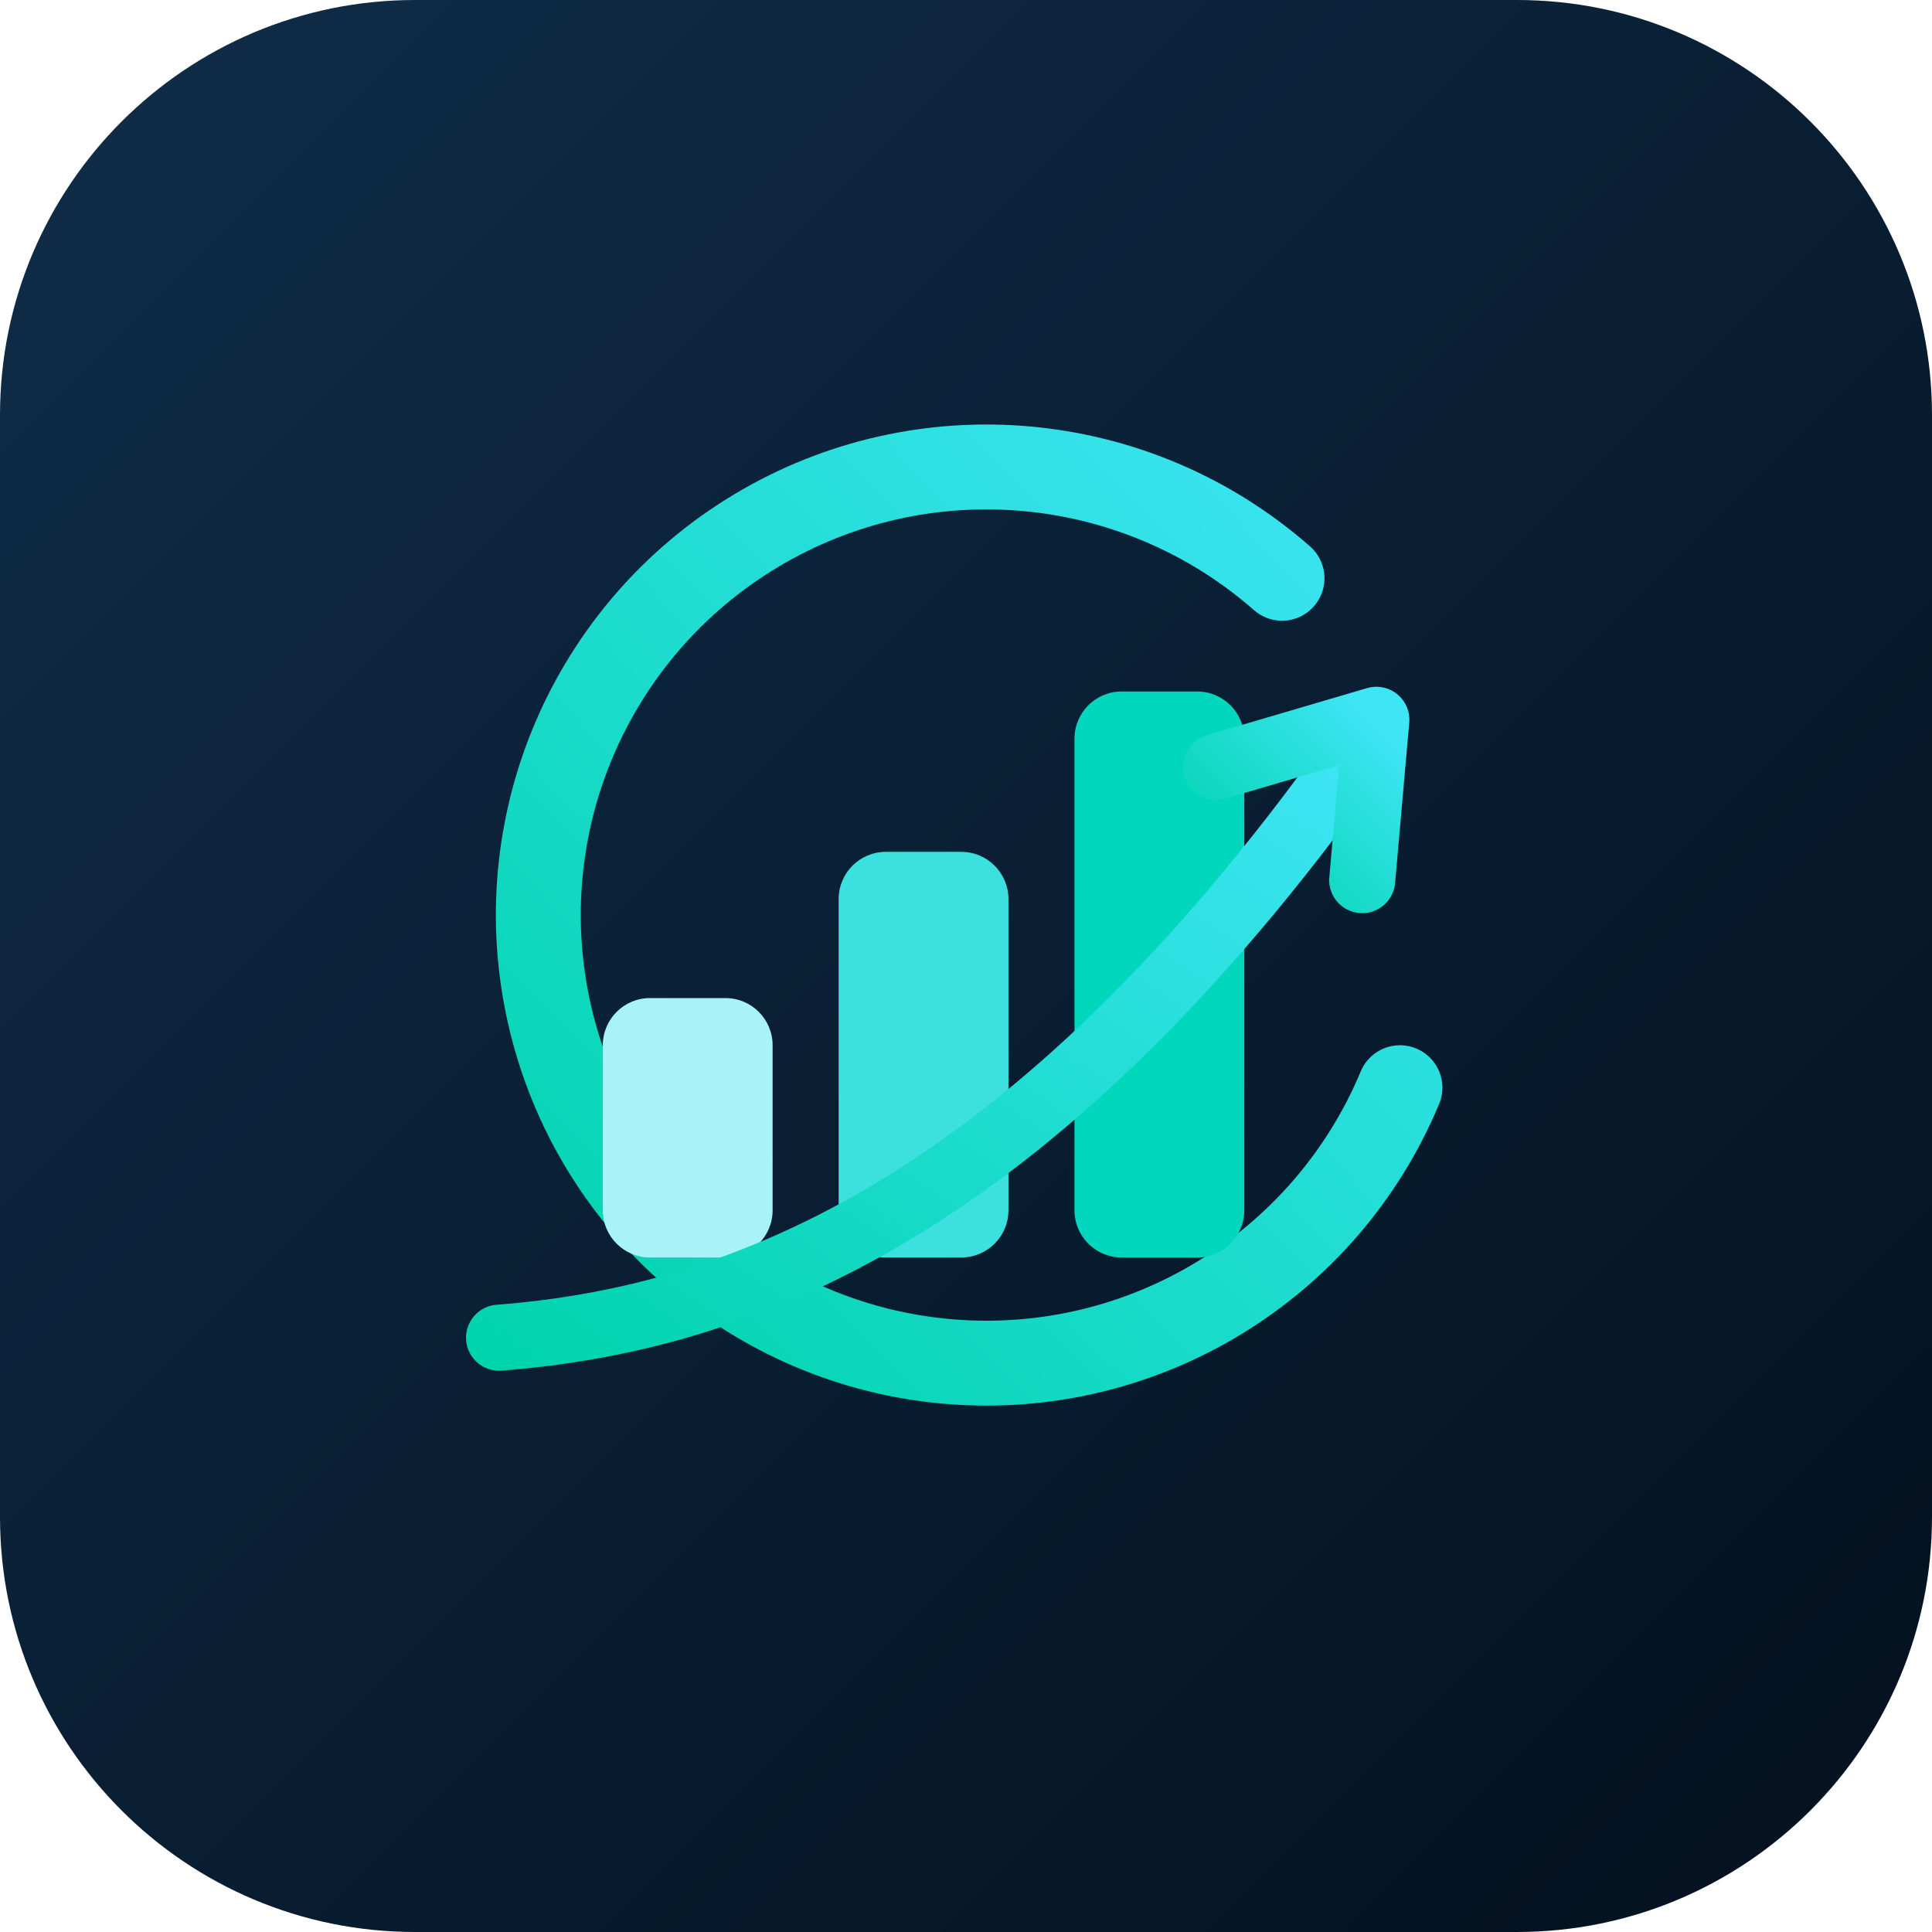
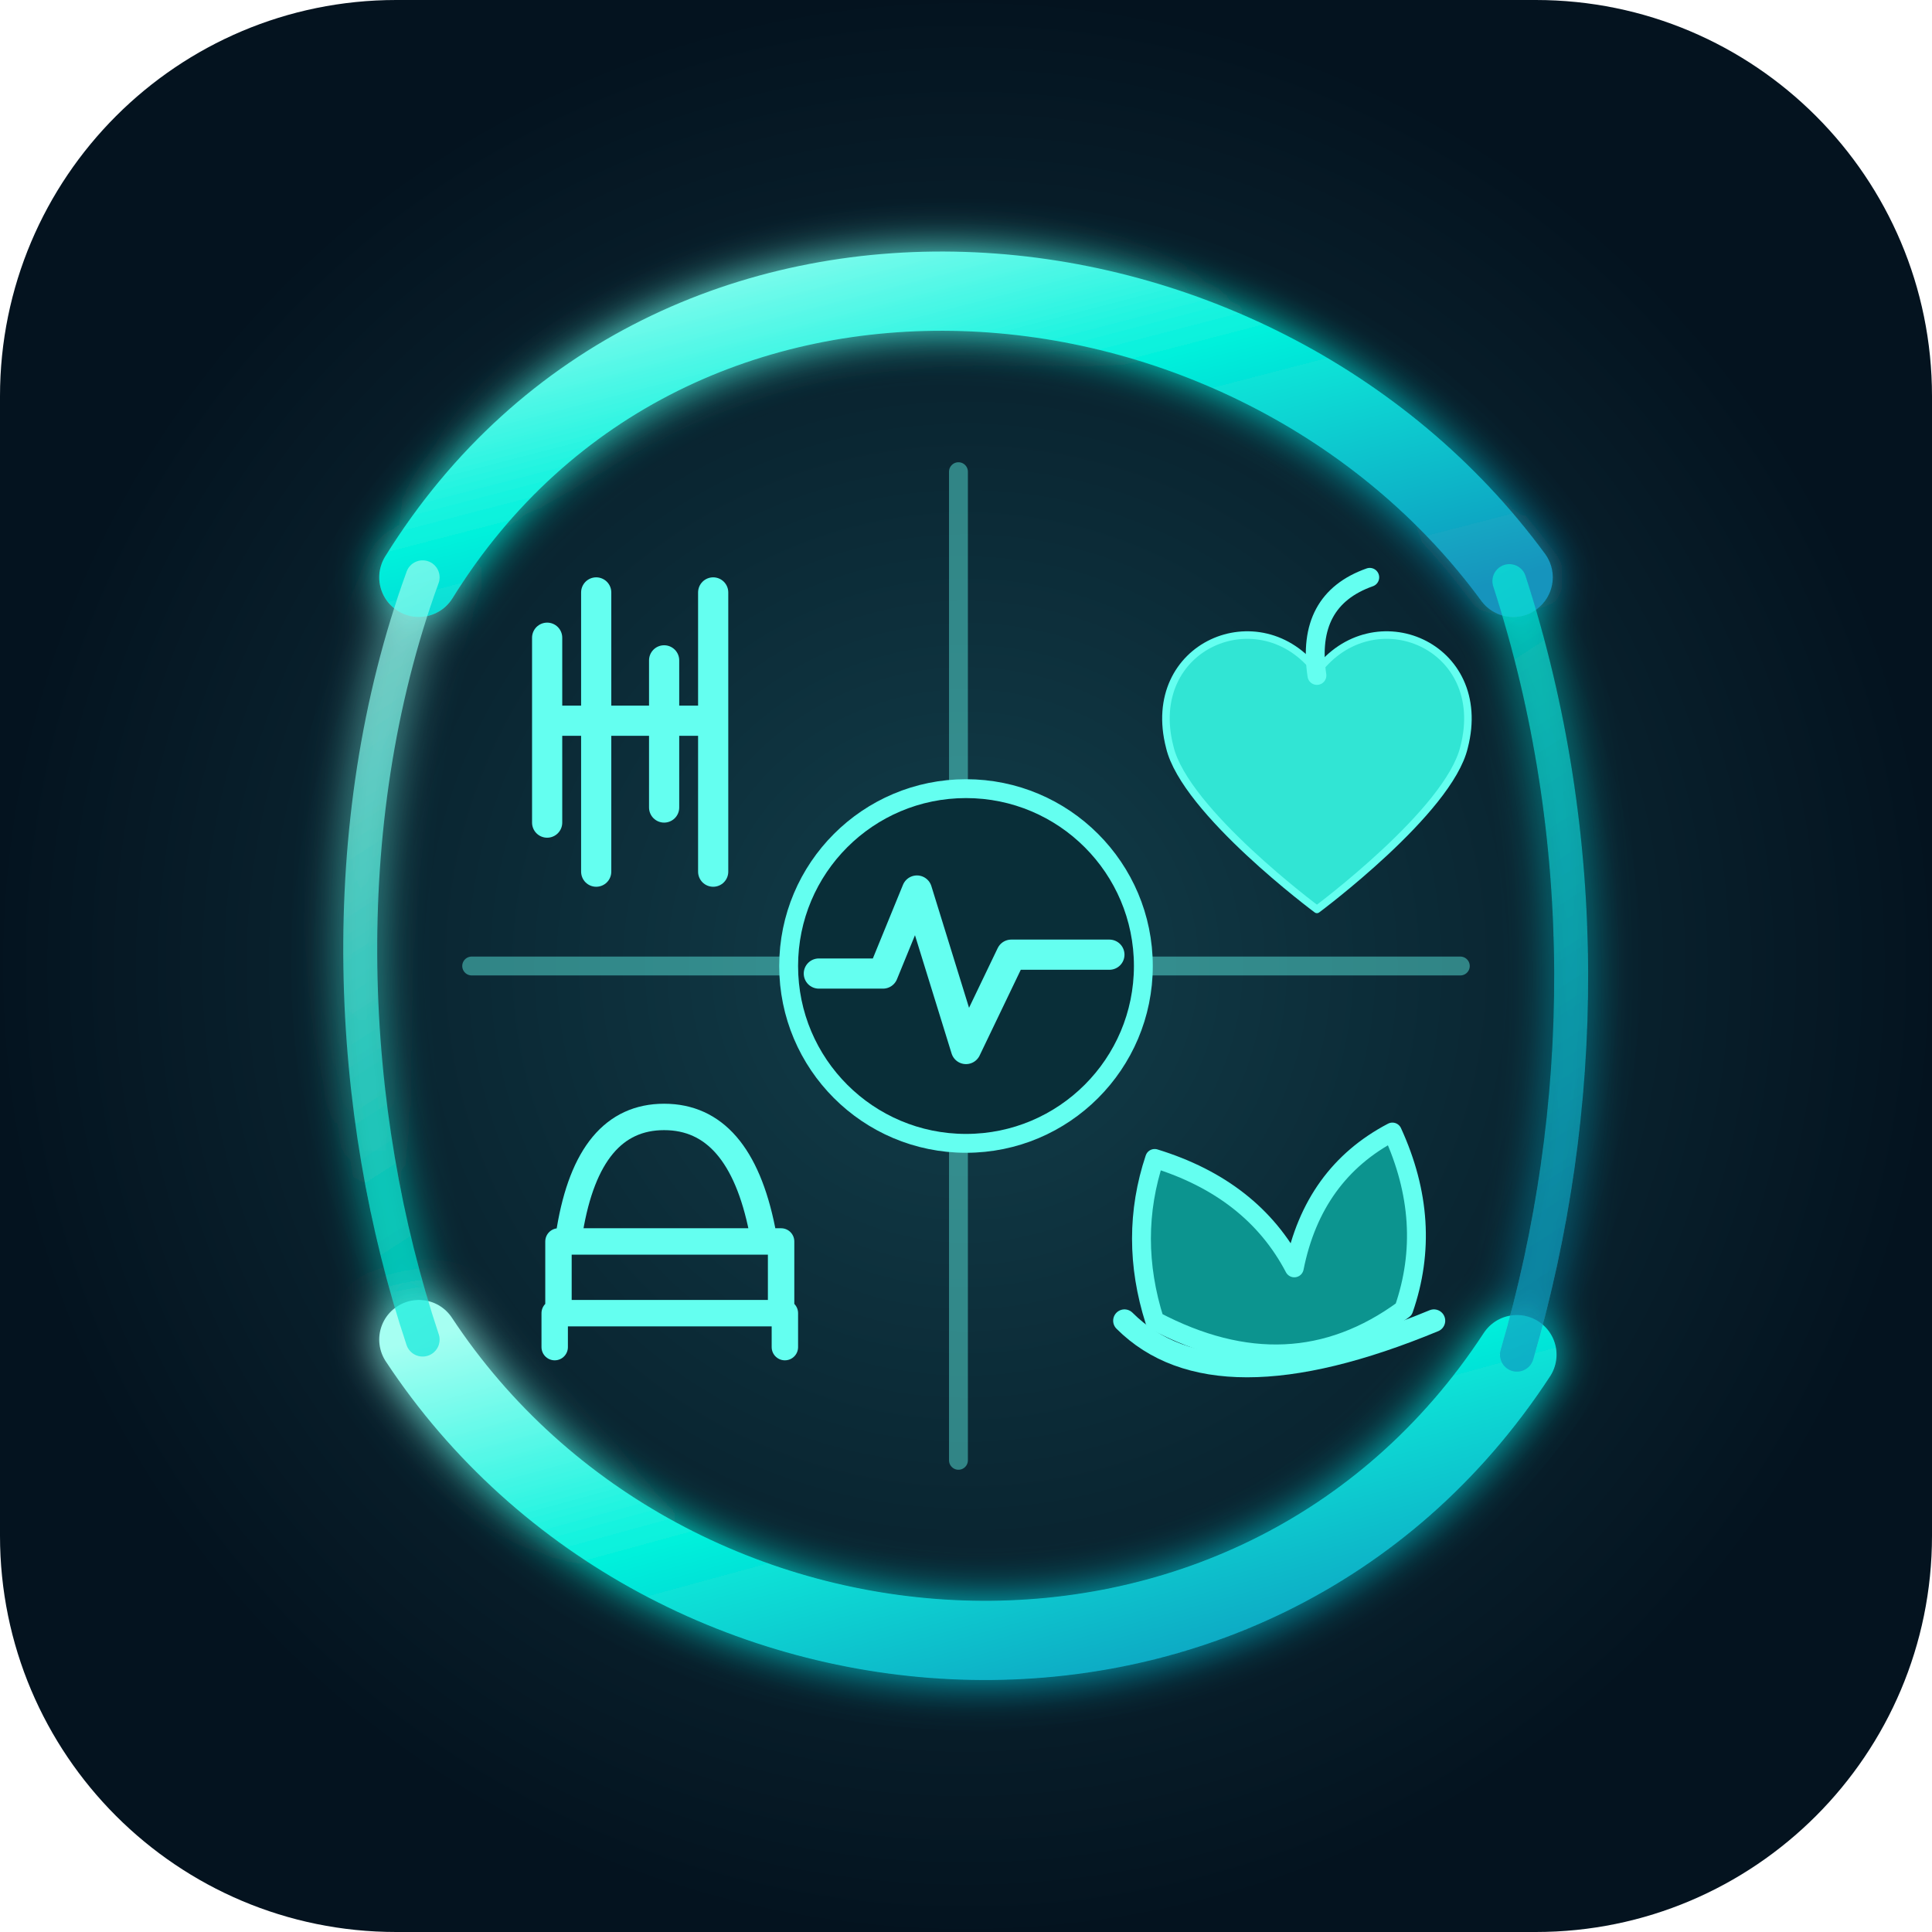
<svg xmlns="http://www.w3.org/2000/svg" viewBox="0 0 512 512">
  <defs>
-     <linearGradient id="bg" x1="0" y1="0" x2="1" y2="1">
-       <stop stop-color="#102d49" />
-       <stop offset="1" stop-color="#03101e" />
+     <radialGradient id="bg">
+       <stop stop-color="#123f4b" />
+       <stop offset="1" stop-color="#04131f" />
+     </radialGradient>
+     <linearGradient id="a" x1="0" y1="0" x2="1" y2="1">
+       <stop stop-color="#a6fff2" />
+       <stop offset=".45" stop-color="#04f1dc" />
+       <stop offset="1" stop-color="#1594bd" />
    </linearGradient>
-     <linearGradient id="g" x1="0" y1="1" x2="1" y2="0">
-       <stop stop-color="#00d4ad" />
-       <stop offset="1" stop-color="#3ee5f5" />
-     </linearGradient>
+     <filter id="glow">
+       <feGaussianBlur stdDeviation="6" result="blur" />
+       <feMerge>
+         <feMergeNode in="blur" />
+         <feMergeNode in="SourceGraphic" />
+       </feMerge>
+     </filter>
  </defs>
-   <rect width="512" height="512" rx="110" fill="url(#bg)" />
-   <g transform="translate(96 87) scale(1.25)">
-     <path d="M195 53 A95 95 0 1 0 220 161" fill="none" stroke="url(#g)" stroke-width="18" stroke-linecap="round" />
-     <rect x="51" y="142" width="36" height="55" rx="10" fill="#a7f3f7" />
-     <rect x="101" y="111" width="36" height="86" rx="10" fill="#3ce1df" />
-     <rect x="151" y="77" width="36" height="120" rx="10" fill="#00d7bd" />
-     <path d="M29 214 C81 210 142 186 210 91" fill="none" stroke="url(#g)" stroke-width="14" stroke-linecap="round" />
-     <path d="M181 93 L215 83 L212 117" fill="none" stroke="url(#g)" stroke-width="14" stroke-linecap="round" stroke-linejoin="round" />
+   <rect width="512" height="512" rx="105" fill="url(#bg)" />
+   <g fill="none" stroke="url(#a)" stroke-linecap="round" filter="url(#glow)">
+     <path d="M111 153C178 45 332 59 401 153" stroke-width="21" />
+     <path d="M402 359C332 466 177 455 111 355" stroke-width="21" />
+     <path d="M112 153c-24 66-20 142 0 202M400 154c22 68 21 140 2 205" stroke-width="9" opacity=".65" />
+   </g>
+   <g stroke="#64fff0" stroke-width="5" fill="none" stroke-linecap="round" stroke-linejoin="round">
+     <path d="M254 125v262M125 256h262" opacity=".43" />
+     <circle cx="256" cy="256" r="47" fill="#092e38" />
+     <path d="M217 258h17l9-22 13 42 12-25h26" stroke-width="8" />
+     <path d="M145 169v49m13-61v74m18-56v39m13-57v74m-44-40h44" stroke-width="8" />
+     <path d="M310 198c-7-27 24-40 39-20 15-20 46-7 39 20-4 17-39 43-39 43s-35-26-39-43z" fill="#31e5d4" stroke-width="2" />
+     <path d="M349 179q-3-20 14-26" />
+     <path d="M148 329h59v19h-59zM147 348v9m61-9v9M151 326q5-30 25-30t26 30" stroke-width="7" />
+     <path d="M306 350q-7-22 0-43 26 8 37 29 5-25 26-36 11 24 3 47-30 22-66 3z" fill="#0c948f" />
+     <path d="M298 350q24 24 82 0" stroke-width="6" />
  </g>
</svg>
